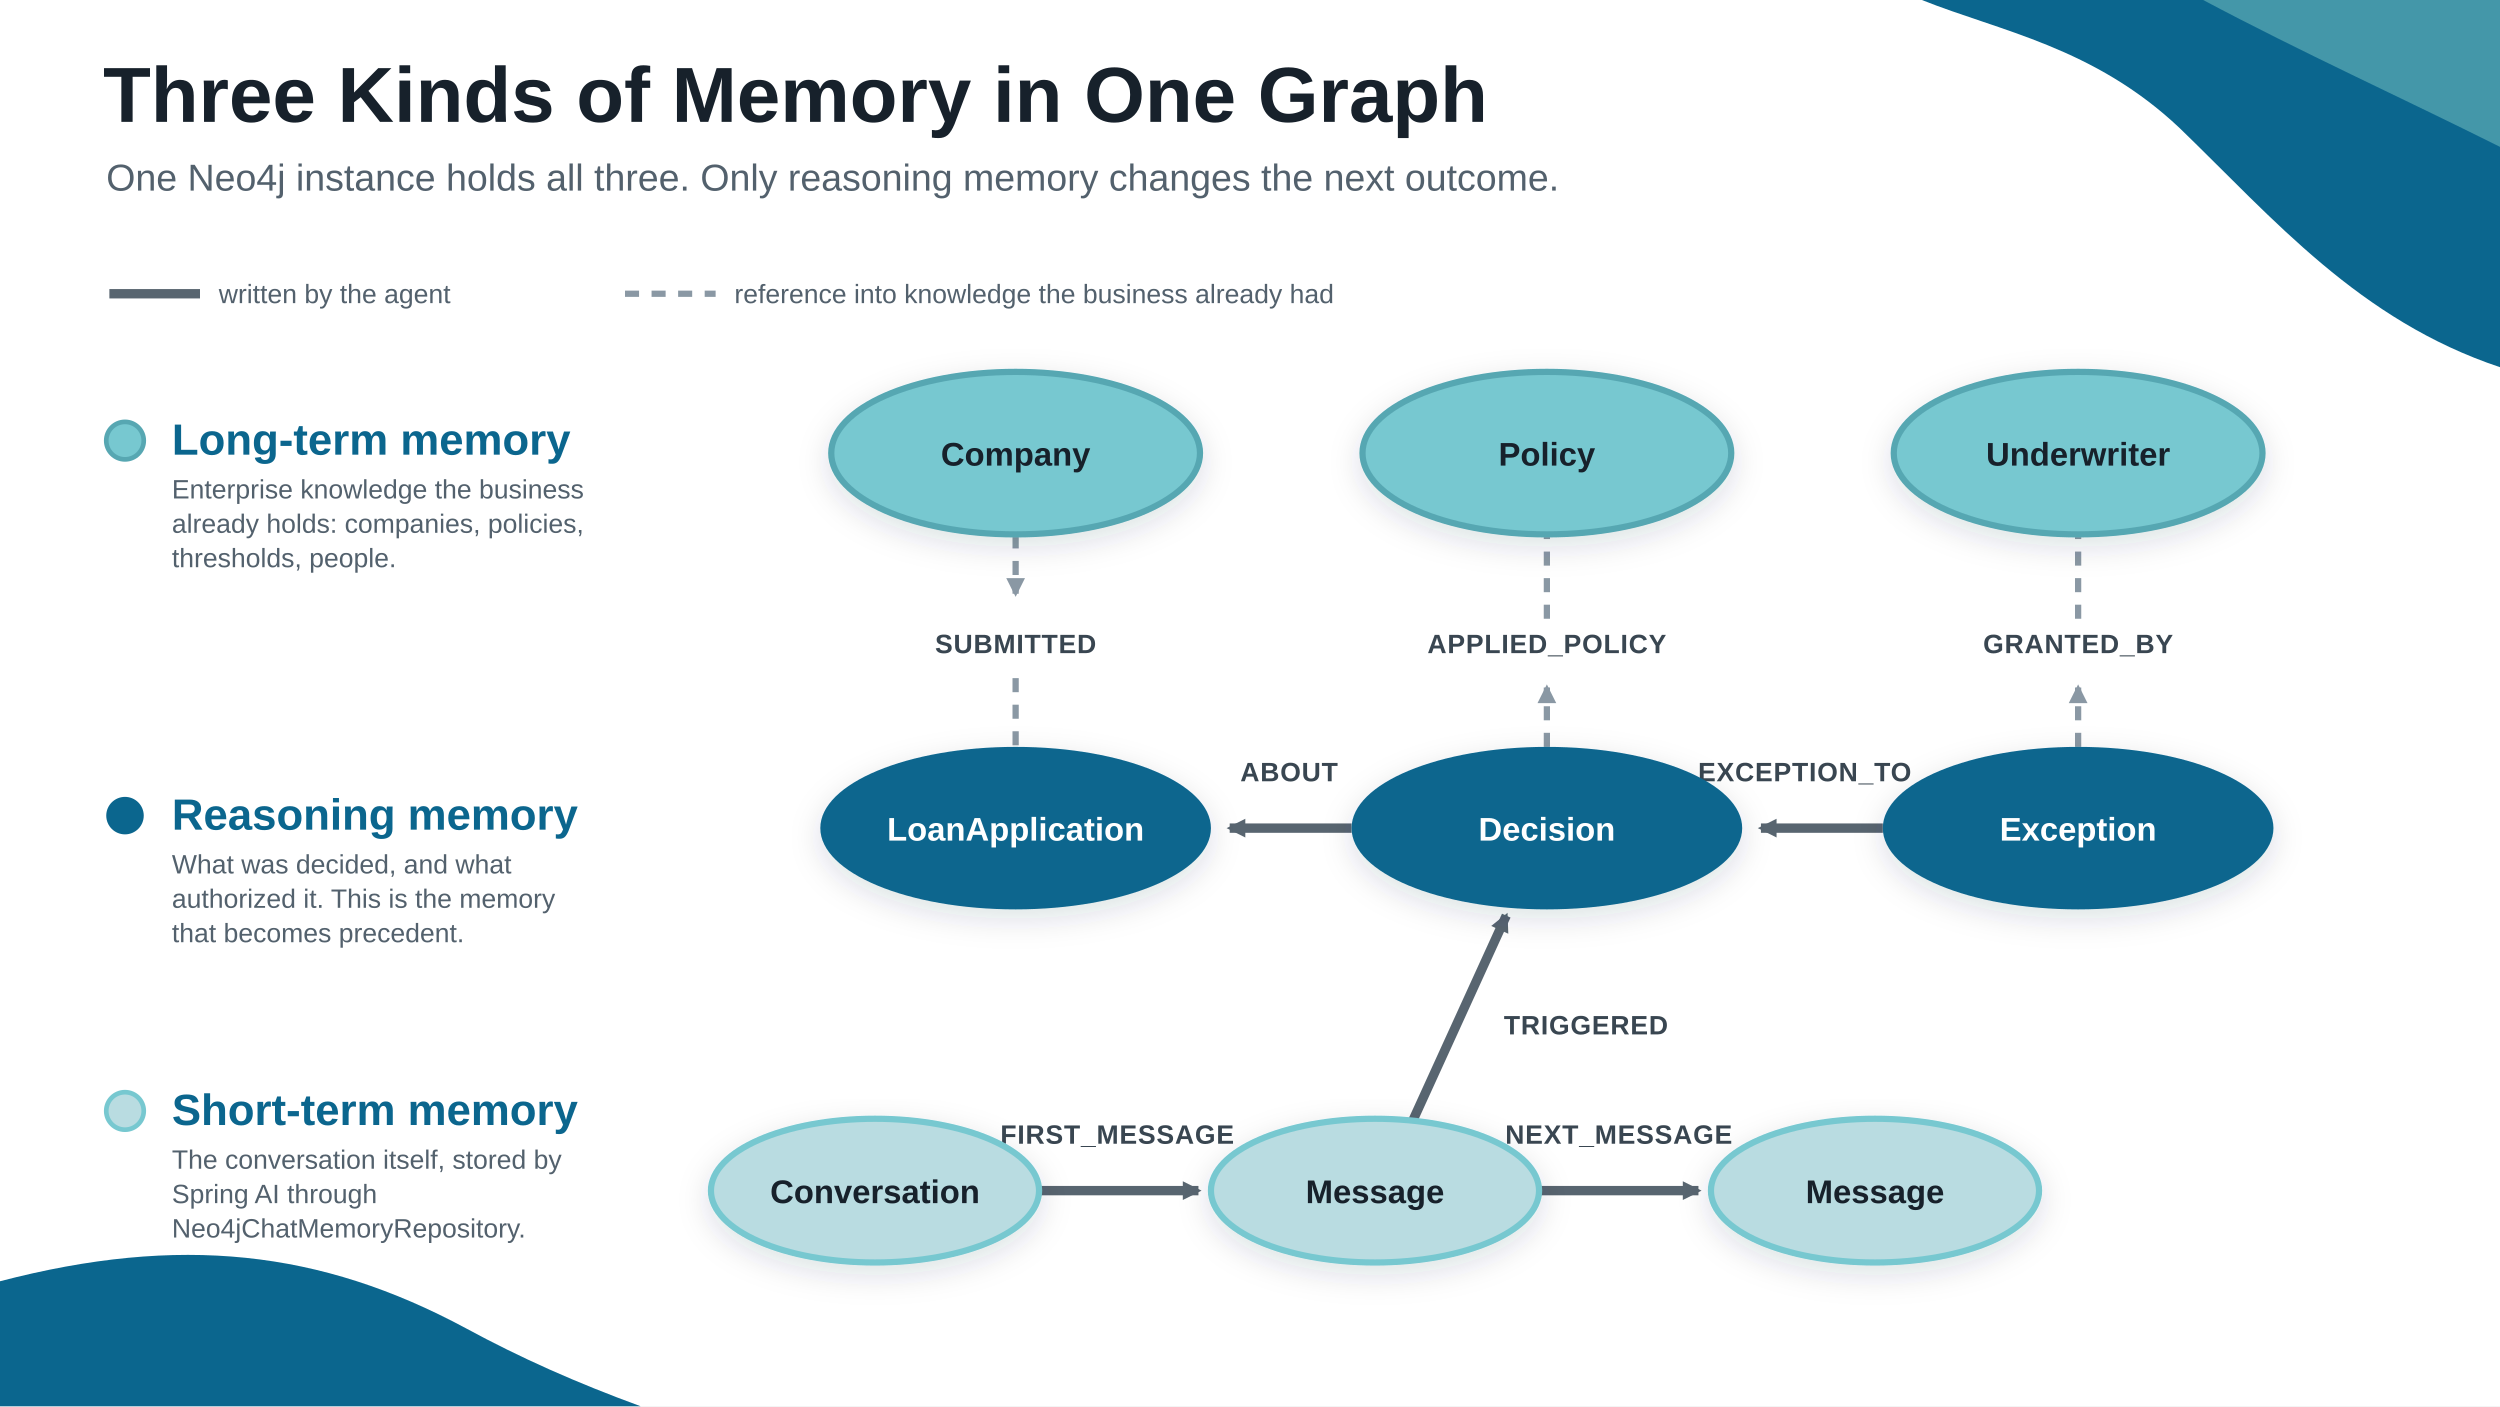
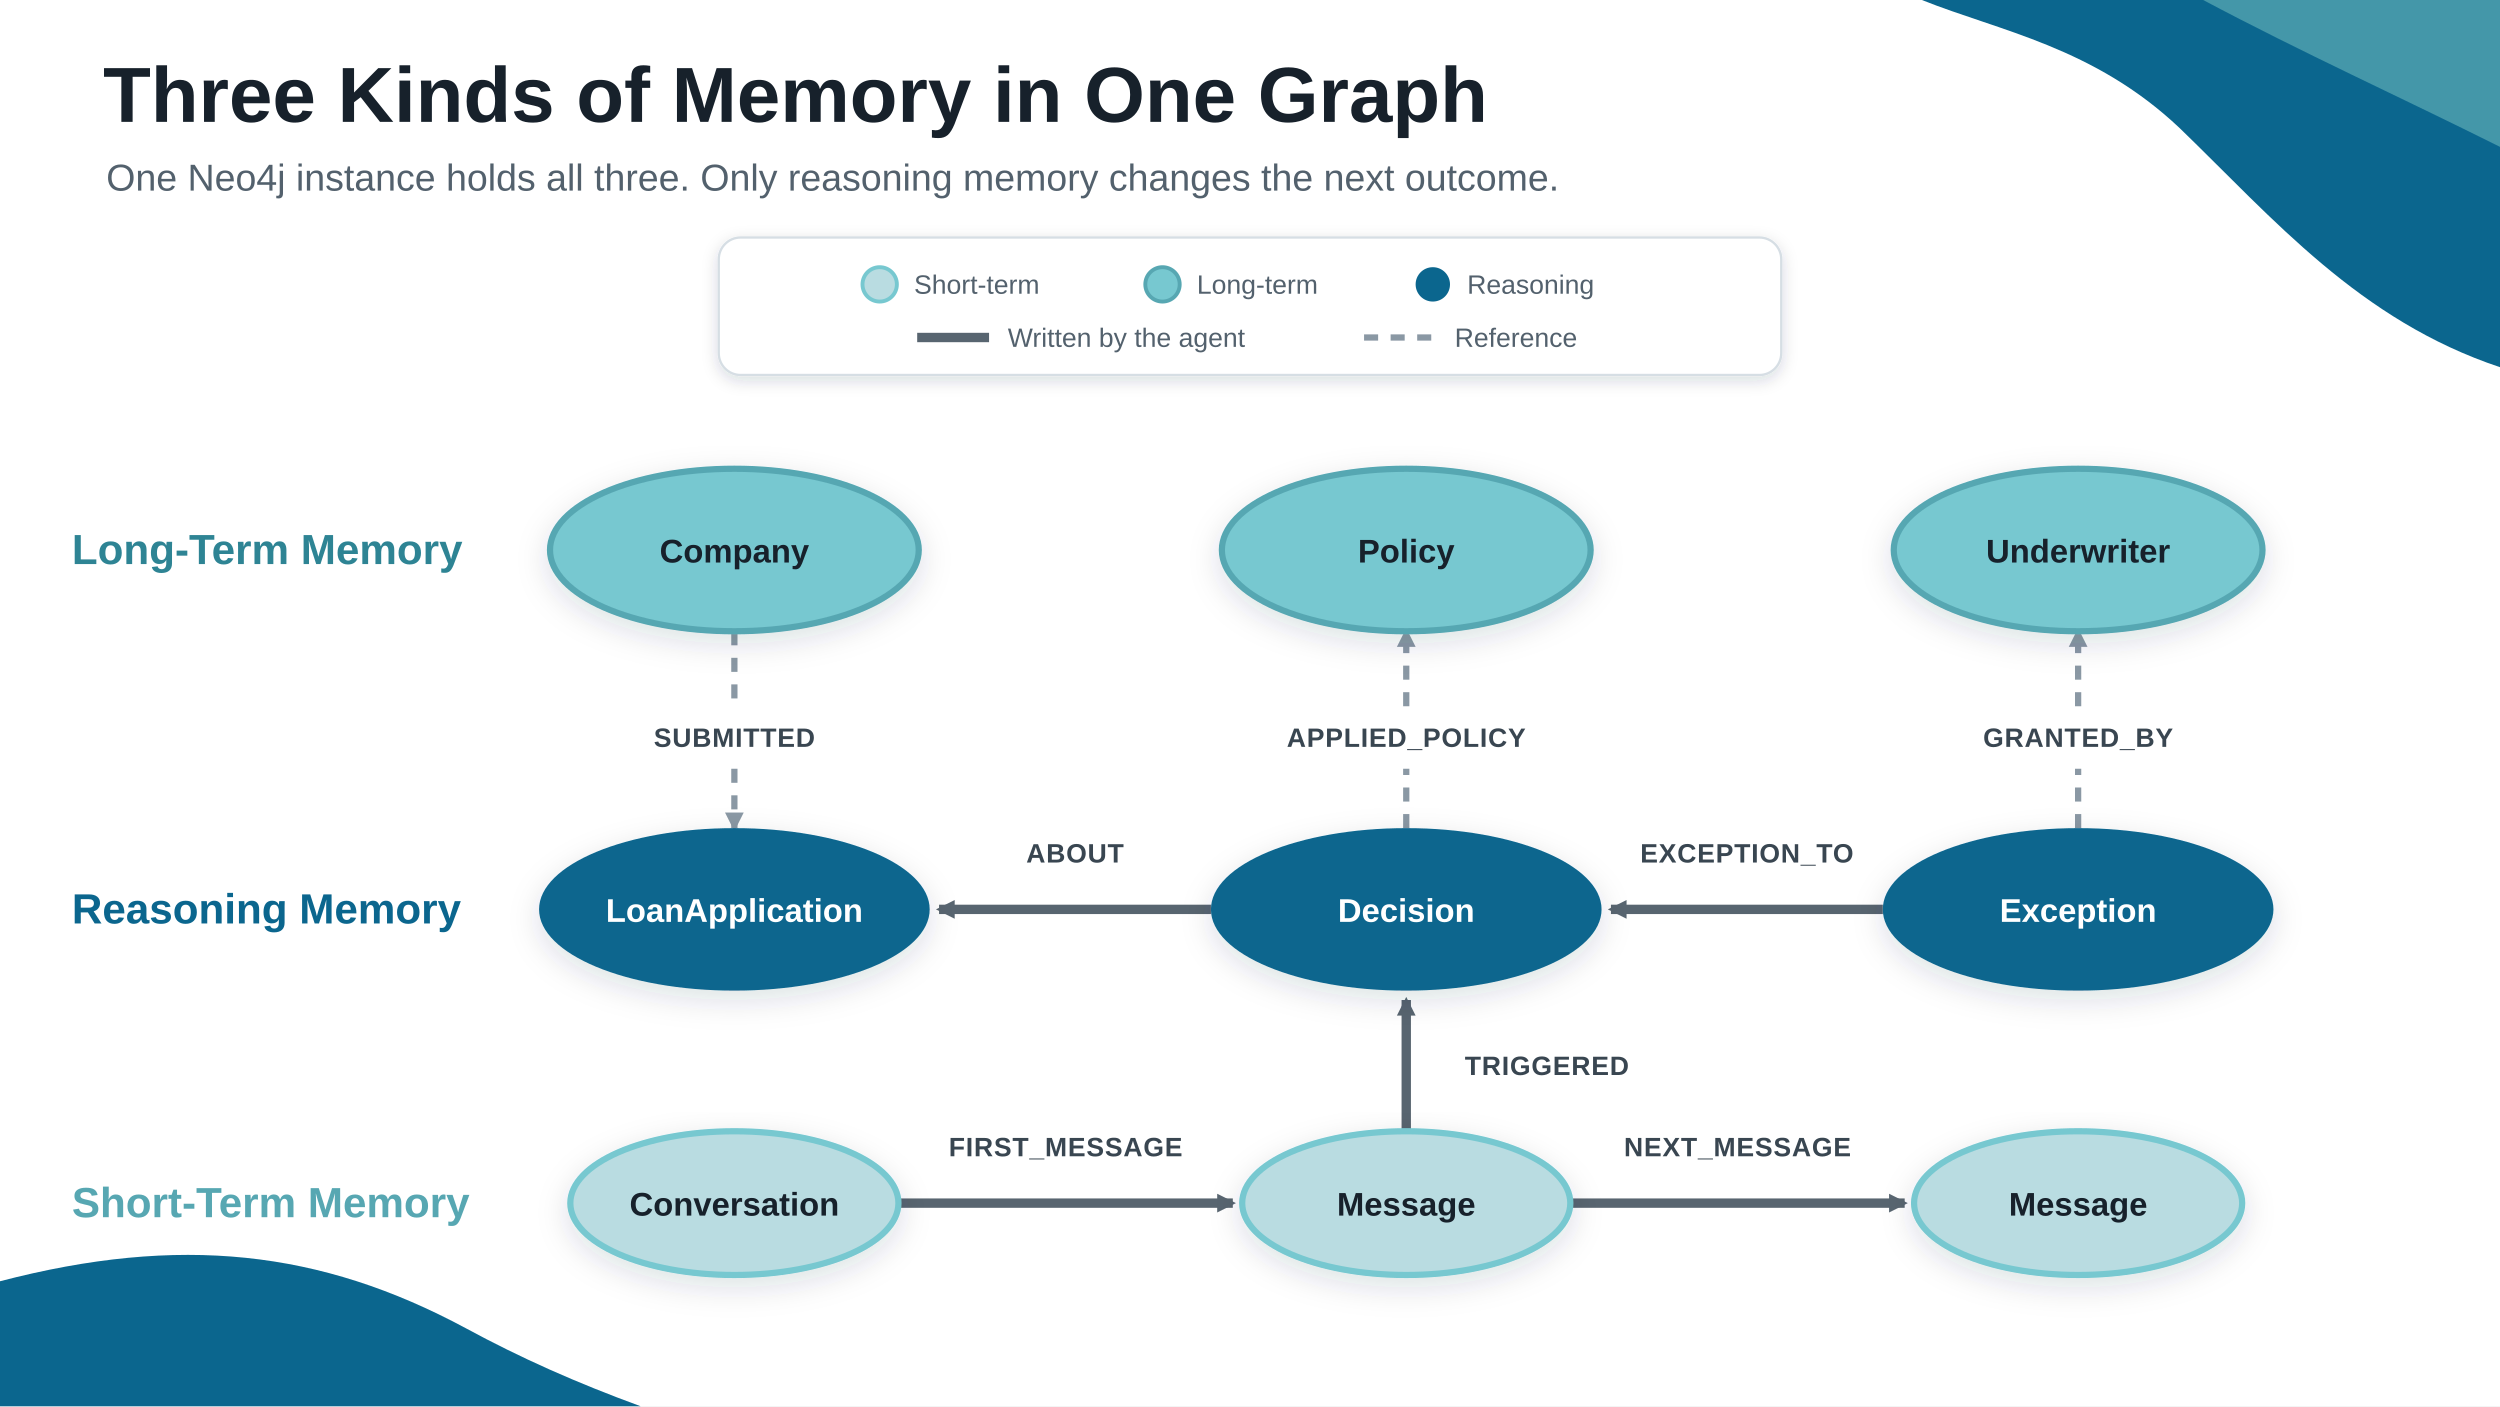
<svg xmlns="http://www.w3.org/2000/svg" viewBox="0 0 1600 900" role="img" aria-labelledby="title description" font-family="Arial, Helvetica, sans-serif">
  <defs>
    <filter id="soft-shadow" x="-20%" y="-20%" width="140%" height="150%">
      <feDropShadow dx="0" dy="6" stdDeviation="10" flood-color="#183142" flood-opacity="0.14" />
+     </filter>
+     <filter id="card-shadow" x="-10%" y="-40%" width="120%" height="180%">
+       <feDropShadow dx="0" dy="3" stdDeviation="5" flood-color="#183142" flood-opacity="0.16" />
    </filter>
    <marker id="arrow" markerWidth="12" markerHeight="12" refX="10" refY="6" orient="auto" markerUnits="userSpaceOnUse">
      <path d="M0,0 L12,6 L0,12 Z" fill="#586570" />
    </marker>
    <marker id="arrow-ref" markerWidth="12" markerHeight="12" refX="10" refY="6" orient="auto" markerUnits="userSpaceOnUse">
      <path d="M0,0 L12,6 L0,12 Z" fill="#8A98A4" />
    </marker>
    <style>
      .heading { fill: #17212B; font-size: 50px; font-weight: 700; }
      .subtitle { fill: #53616D; font-size: 24px; }
-       .band-title { fill: #0B668E; font-size: 28px; font-weight: 700; }
-       .band-copy { fill: #53616D; font-size: 17px; }
+       .band-title { font-size: 27px; font-weight: 700; }
      .legend-copy { fill: #53616D; font-size: 17px; }
      .relationship { fill: none; stroke: #586570; stroke-width: 6; marker-end: url(#arrow); }
      .reference { fill: none; stroke: #8A98A4; stroke-width: 4; stroke-dasharray: 9 8; }
      .reference-head { fill: none; stroke: #8A98A4; stroke-width: 4; stroke-dasharray: 9 8; marker-end: url(#arrow-ref); }
      .relationship-label { fill: #394651; font-size: 17px; font-weight: 700; text-anchor: middle; letter-spacing: 0.5px; }
      .node-label-dark { fill: #17212B; font-size: 21px; font-weight: 700; text-anchor: middle; }
      .node-label-light { fill: #FFFFFF; font-size: 21px; font-weight: 700; text-anchor: middle; }
    </style>
  </defs>
  <rect width="1600" height="900" fill="#FFFFFF" />
  <path d="M1230 0 H1600 V235 C1510 205 1455 140 1395 82 C1340 30 1280 20 1230 0 Z" fill="#0B668E" />
  <path d="M1410 0 H1600 V94 C1536 62 1474 34 1410 0 Z" fill="#57A7B2" opacity="0.75" />
  <path d="M0 900 V820 C115 790 205 800 298 850 C333 869 369 885 410 900 Z" fill="#0B668E" />
  <text class="heading" x="66" y="78">Three Kinds of Memory in One Graph</text>
  <text class="subtitle" x="68" y="122">One Neo4j instance holds all three. Only reasoning memory changes the next outcome.</text>
-   <g aria-label="Edge style legend">
-     <path d="M70 188 H 128" fill="none" stroke="#586570" stroke-width="6" />
-     <text class="legend-copy" x="140" y="194">written by the agent</text>
-     <path d="M400 188 H 458" fill="none" stroke="#8A98A4" stroke-width="4" stroke-dasharray="9 8" />
-     <text class="legend-copy" x="470" y="194">reference into knowledge the business already had</text>
+   <g aria-label="Key">
+     <rect x="460" y="152" width="680" height="88" rx="14" fill="#FFFFFF" stroke="#D6DEE4" stroke-width="1.5" filter="url(#card-shadow)" />
+     <circle cx="563" cy="182" r="11" fill="#B9DCE1" stroke="#77C8D0" stroke-width="2.5" />
+     <text class="legend-copy" x="585" y="188">Short-term</text>
+     <circle cx="744" cy="182" r="11" fill="#77C8D0" stroke="#57A7B2" stroke-width="2.5" />
+     <text class="legend-copy" x="766" y="188">Long-term</text>
+     <circle cx="917" cy="182" r="11" fill="#0B668E" />
+     <text class="legend-copy" x="939" y="188">Reasoning</text>
+     <path d="M587 216 H 633" fill="none" stroke="#586570" stroke-width="6" />
+     <text class="legend-copy" x="645" y="222">Written by the agent</text>
+     <path d="M873 216 H 919" fill="none" stroke="#8A98A4" stroke-width="4" stroke-dasharray="9 8" />
+     <text class="legend-copy" x="931" y="222">Reference</text>
  </g>
-   <g aria-label="Band labels">
-     <circle cx="80" cy="282" r="12" fill="#77C8D0" stroke="#57A7B2" stroke-width="3" />
-     <text class="band-title" x="110" y="291">Long-term memory</text>
-     <text class="band-copy" x="110" y="319">Enterprise knowledge the business</text>
-     <text class="band-copy" x="110" y="341">already holds: companies, policies,</text>
-     <text class="band-copy" x="110" y="363">thresholds, people.</text>
-     <circle cx="80" cy="522" r="12" fill="#0B668E" />
-     <text class="band-title" x="110" y="531">Reasoning memory</text>
-     <text class="band-copy" x="110" y="559">What was decided, and what</text>
-     <text class="band-copy" x="110" y="581">authorized it. This is the memory</text>
-     <text class="band-copy" x="110" y="603">that becomes precedent.</text>
-     <circle cx="80" cy="711" r="12" fill="#B9DCE1" stroke="#77C8D0" stroke-width="3" />
-     <text class="band-title" x="110" y="720">Short-term memory</text>
-     <text class="band-copy" x="110" y="748">The conversation itself, stored by</text>
-     <text class="band-copy" x="110" y="770">Spring AI through</text>
-     <text class="band-copy" x="110" y="792">Neo4jChatMemoryRepository.</text>
+   <text class="band-title" x="46" y="361" fill="#2E8494">Long-Term Memory</text>
+   <text class="band-title" x="46" y="591" fill="#0B668E">Reasoning Memory</text>
+   <text class="band-title" x="46" y="779" fill="#57A7B2">Short-Term Memory</text>
+   <path class="reference" d="M470 404 V 452" />
+   <path class="reference-head" d="M470 492 V 530" />
+   <text class="relationship-label" x="470" y="478">SUBMITTED</text>
+   <path class="reference" d="M900 530 V 492" />
+   <path class="reference-head" d="M900 452 V 404" />
+   <text class="relationship-label" x="900" y="478">APPLIED_POLICY</text>
+   <path class="reference" d="M1330 530 V 492" />
+   <path class="reference-head" d="M1330 452 V 404" />
+   <text class="relationship-label" x="1330" y="478">GRANTED_BY</text>
+   <path class="relationship" d="M900 724 V 640" />
+   <text class="relationship-label" x="990" y="688">TRIGGERED</text>
+   <path class="relationship" d="M1205 582 H 1031" />
+   <text class="relationship-label" x="1118" y="552">EXCEPTION_TO</text>
+   <path class="relationship" d="M775 582 H 601" />
+   <text class="relationship-label" x="688" y="552">ABOUT</text>
+   <path class="relationship" d="M575 770 H 789" />
+   <text class="relationship-label" x="682" y="740">FIRST_MESSAGE</text>
+   <path class="relationship" d="M1005 770 H 1219" />
+   <text class="relationship-label" x="1112" y="740">NEXT_MESSAGE</text>
+   <g aria-label="Long-term memory nodes" filter="url(#soft-shadow)">
+     <ellipse cx="470" cy="352" rx="118" ry="52" fill="#77C8D0" stroke="#57A7B2" stroke-width="4" />
+     <ellipse cx="900" cy="352" rx="118" ry="52" fill="#77C8D0" stroke="#57A7B2" stroke-width="4" />
+     <ellipse cx="1330" cy="352" rx="118" ry="52" fill="#77C8D0" stroke="#57A7B2" stroke-width="4" />
  </g>
-   <path class="reference-head" d="M650 342 V 380" />
-   <path class="reference" d="M650 434 V 478" />
-   <text class="relationship-label" x="650" y="418">SUBMITTED</text>
-   <path class="reference-head" d="M990 478 V 440" />
-   <path class="reference" d="M990 396 V 342" />
-   <text class="relationship-label" x="990" y="418">APPLIED_POLICY</text>
-   <path class="reference-head" d="M1330 478 V 440" />
-   <path class="reference" d="M1330 396 V 342" />
-   <text class="relationship-label" x="1330" y="418">GRANTED_BY</text>
-   <path class="relationship" d="M902 722 L 964 586" />
-   <text class="relationship-label" x="1015" y="662">TRIGGERED</text>
-   <path class="relationship" d="M1205 530 H 1127" />
-   <text class="relationship-label" x="1155" y="500">EXCEPTION_TO</text>
-   <path class="relationship" d="M865 530 H 787" />
-   <text class="relationship-label" x="825" y="500">ABOUT</text>
-   <path class="relationship" d="M665 762 H 767" />
-   <text class="relationship-label" x="715" y="732">FIRST_MESSAGE</text>
-   <path class="relationship" d="M985 762 H 1087" />
-   <text class="relationship-label" x="1036" y="732">NEXT_MESSAGE</text>
-   <g aria-label="Long-term memory nodes" filter="url(#soft-shadow)">
-     <ellipse cx="650" cy="290" rx="118" ry="52" fill="#77C8D0" stroke="#57A7B2" stroke-width="4" />
-     <ellipse cx="990" cy="290" rx="118" ry="52" fill="#77C8D0" stroke="#57A7B2" stroke-width="4" />
-     <ellipse cx="1330" cy="290" rx="118" ry="52" fill="#77C8D0" stroke="#57A7B2" stroke-width="4" />
+   <text class="node-label-dark" x="470" y="360">Company</text>
+   <text class="node-label-dark" x="900" y="360">Policy</text>
+   <text class="node-label-dark" x="1330" y="360">Underwriter</text>
+   <g aria-label="Reasoning memory nodes" filter="url(#soft-shadow)">
+     <ellipse cx="470" cy="582" rx="125" ry="52" fill="#0B668E" />
+     <ellipse cx="900" cy="582" rx="125" ry="52" fill="#0B668E" />
+     <ellipse cx="1330" cy="582" rx="125" ry="52" fill="#0B668E" />
  </g>
-   <text class="node-label-dark" x="650" y="298">Company</text>
-   <text class="node-label-dark" x="990" y="298">Policy</text>
-   <text class="node-label-dark" x="1330" y="298">Underwriter</text>
-   <g aria-label="Reasoning memory nodes" filter="url(#soft-shadow)">
-     <ellipse cx="650" cy="530" rx="125" ry="52" fill="#0B668E" />
-     <ellipse cx="990" cy="530" rx="125" ry="52" fill="#0B668E" />
-     <ellipse cx="1330" cy="530" rx="125" ry="52" fill="#0B668E" />
+   <text class="node-label-light" x="470" y="590">LoanApplication</text>
+   <text class="node-label-light" x="900" y="590">Decision</text>
+   <text class="node-label-light" x="1330" y="590">Exception</text>
+   <g aria-label="Short-term memory nodes" filter="url(#soft-shadow)">
+     <ellipse cx="470" cy="770" rx="105" ry="46" fill="#B9DCE1" stroke="#77C8D0" stroke-width="4" />
+     <ellipse cx="900" cy="770" rx="105" ry="46" fill="#B9DCE1" stroke="#77C8D0" stroke-width="4" />
+     <ellipse cx="1330" cy="770" rx="105" ry="46" fill="#B9DCE1" stroke="#77C8D0" stroke-width="4" />
  </g>
-   <text class="node-label-light" x="650" y="538">LoanApplication</text>
-   <text class="node-label-light" x="990" y="538">Decision</text>
-   <text class="node-label-light" x="1330" y="538">Exception</text>
-   <g aria-label="Short-term memory nodes" filter="url(#soft-shadow)">
-     <ellipse cx="560" cy="762" rx="105" ry="46" fill="#B9DCE1" stroke="#77C8D0" stroke-width="4" />
-     <ellipse cx="880" cy="762" rx="105" ry="46" fill="#B9DCE1" stroke="#77C8D0" stroke-width="4" />
-     <ellipse cx="1200" cy="762" rx="105" ry="46" fill="#B9DCE1" stroke="#77C8D0" stroke-width="4" />
-   </g>
-   <text class="node-label-dark" x="560" y="770">Conversation</text>
-   <text class="node-label-dark" x="880" y="770">Message</text>
-   <text class="node-label-dark" x="1200" y="770">Message</text>
+   <text class="node-label-dark" x="470" y="778">Conversation</text>
+   <text class="node-label-dark" x="900" y="778">Message</text>
+   <text class="node-label-dark" x="1330" y="778">Message</text>
</svg>
